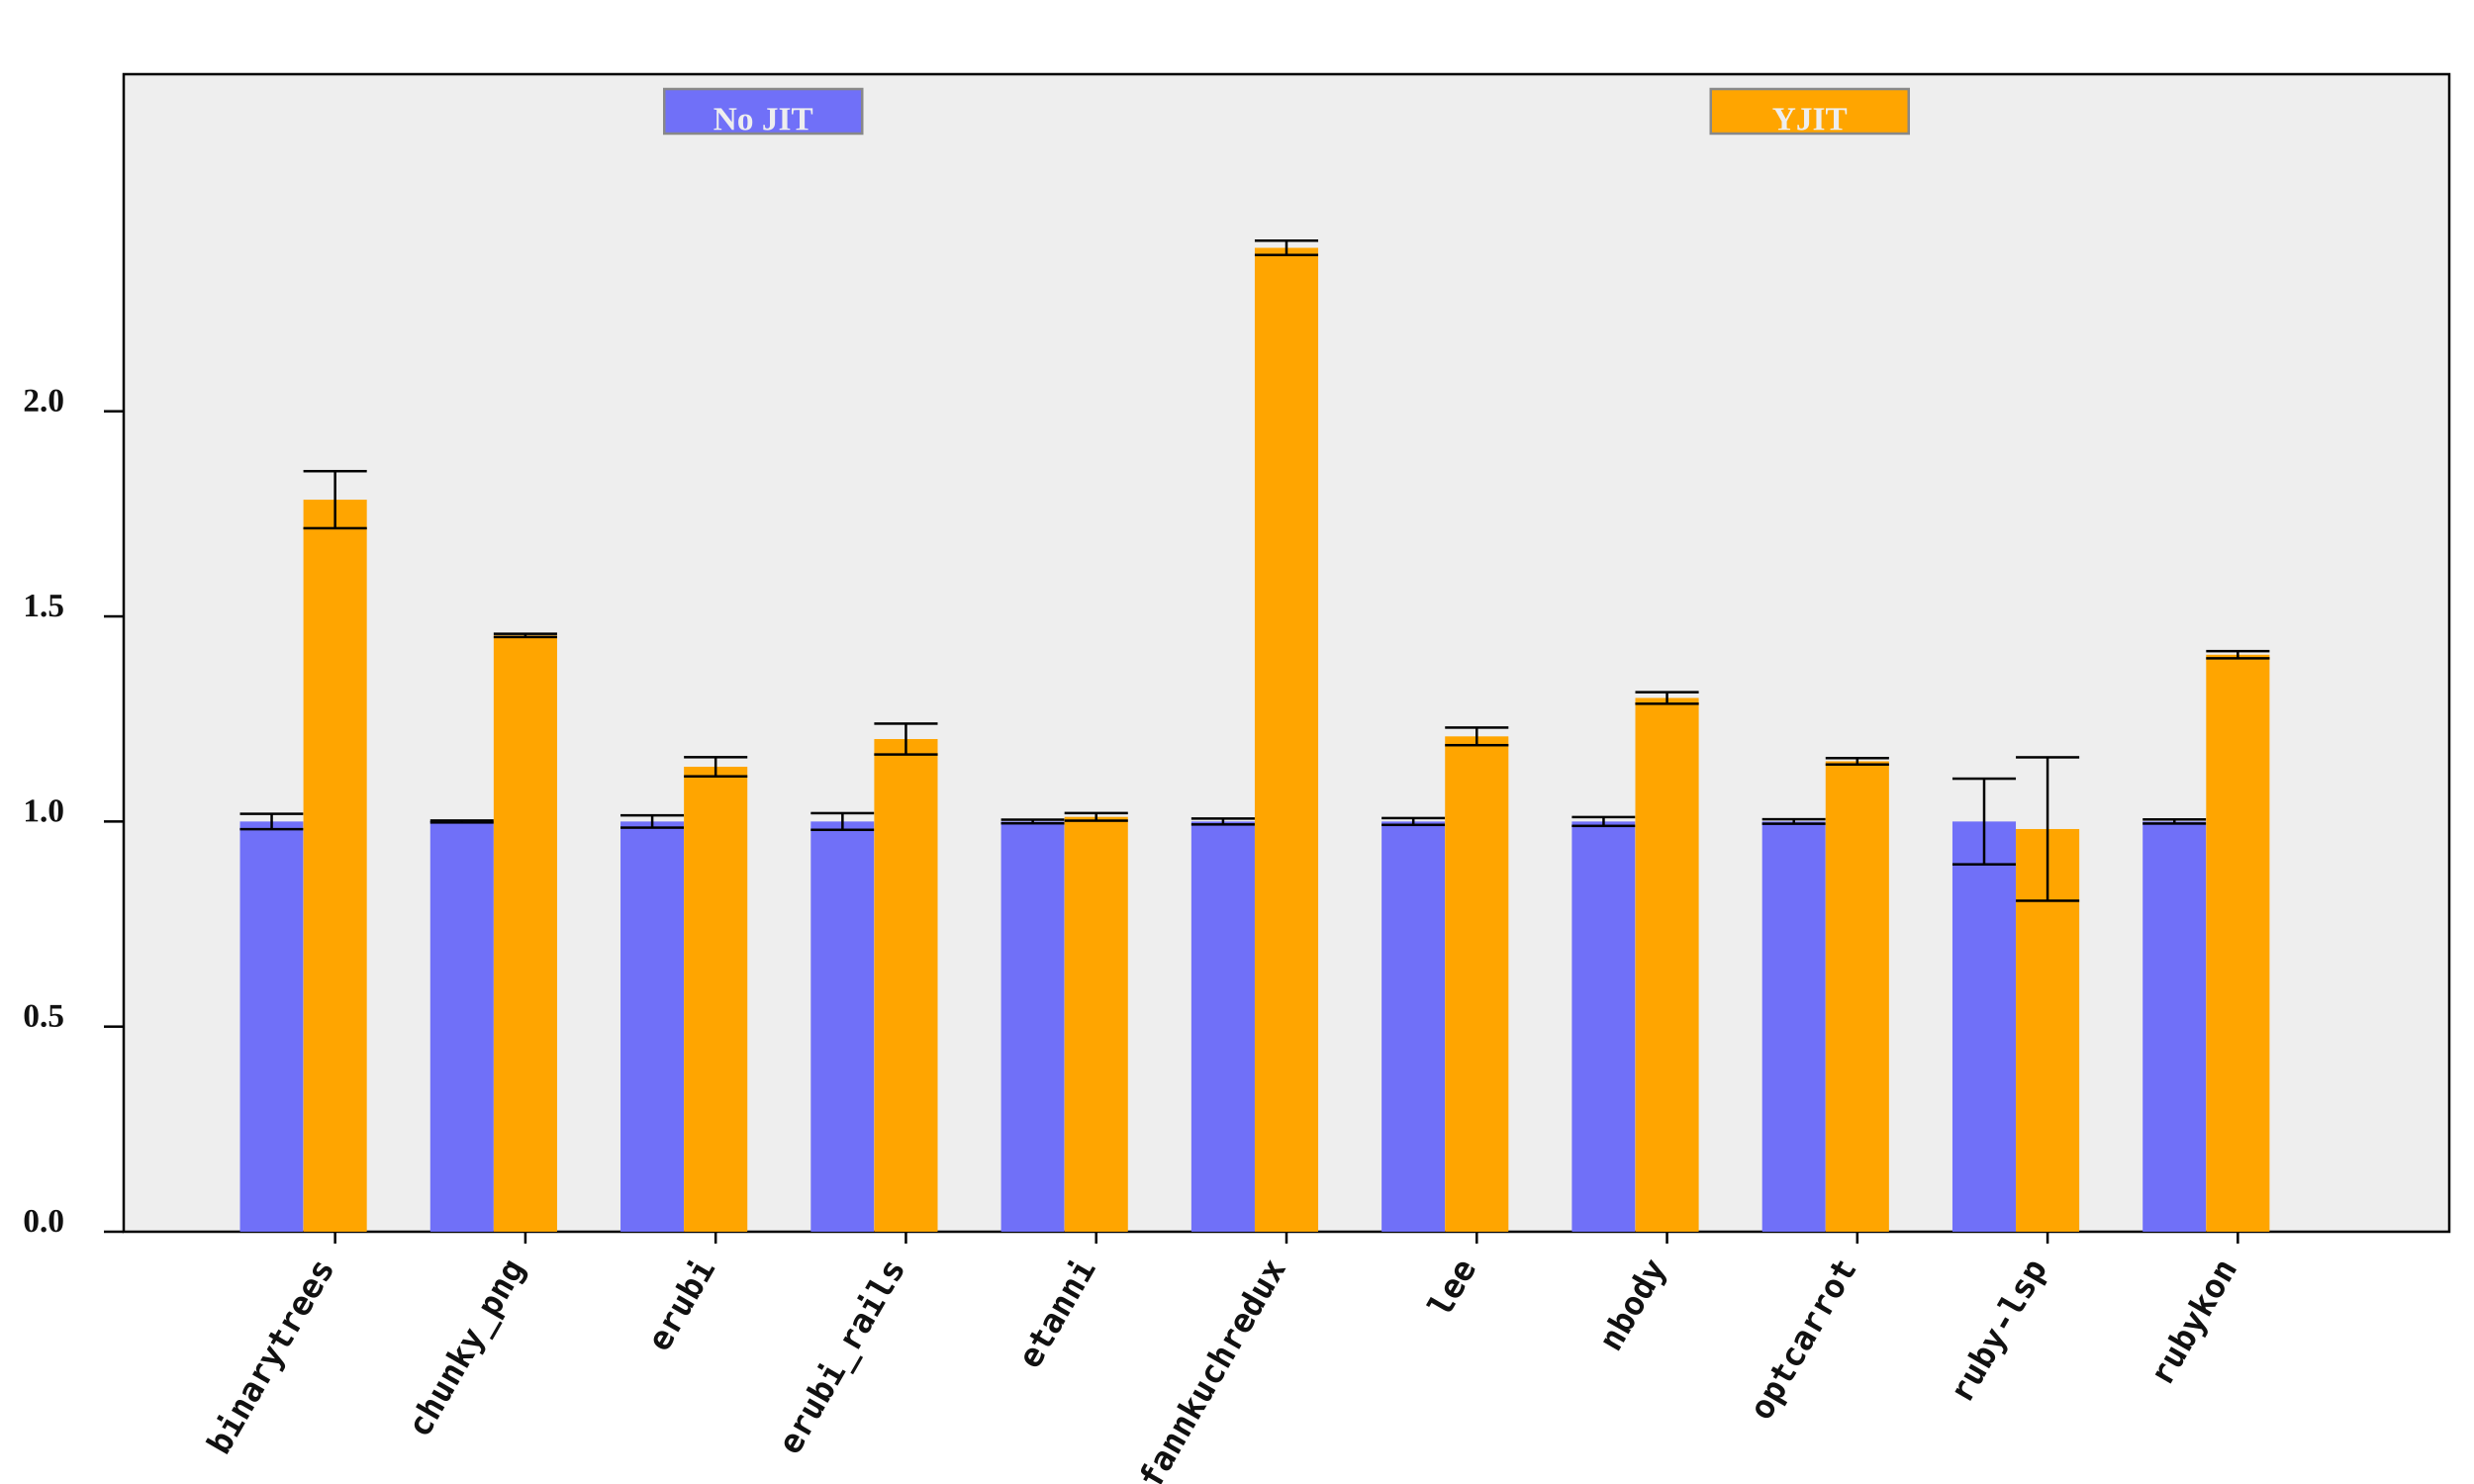
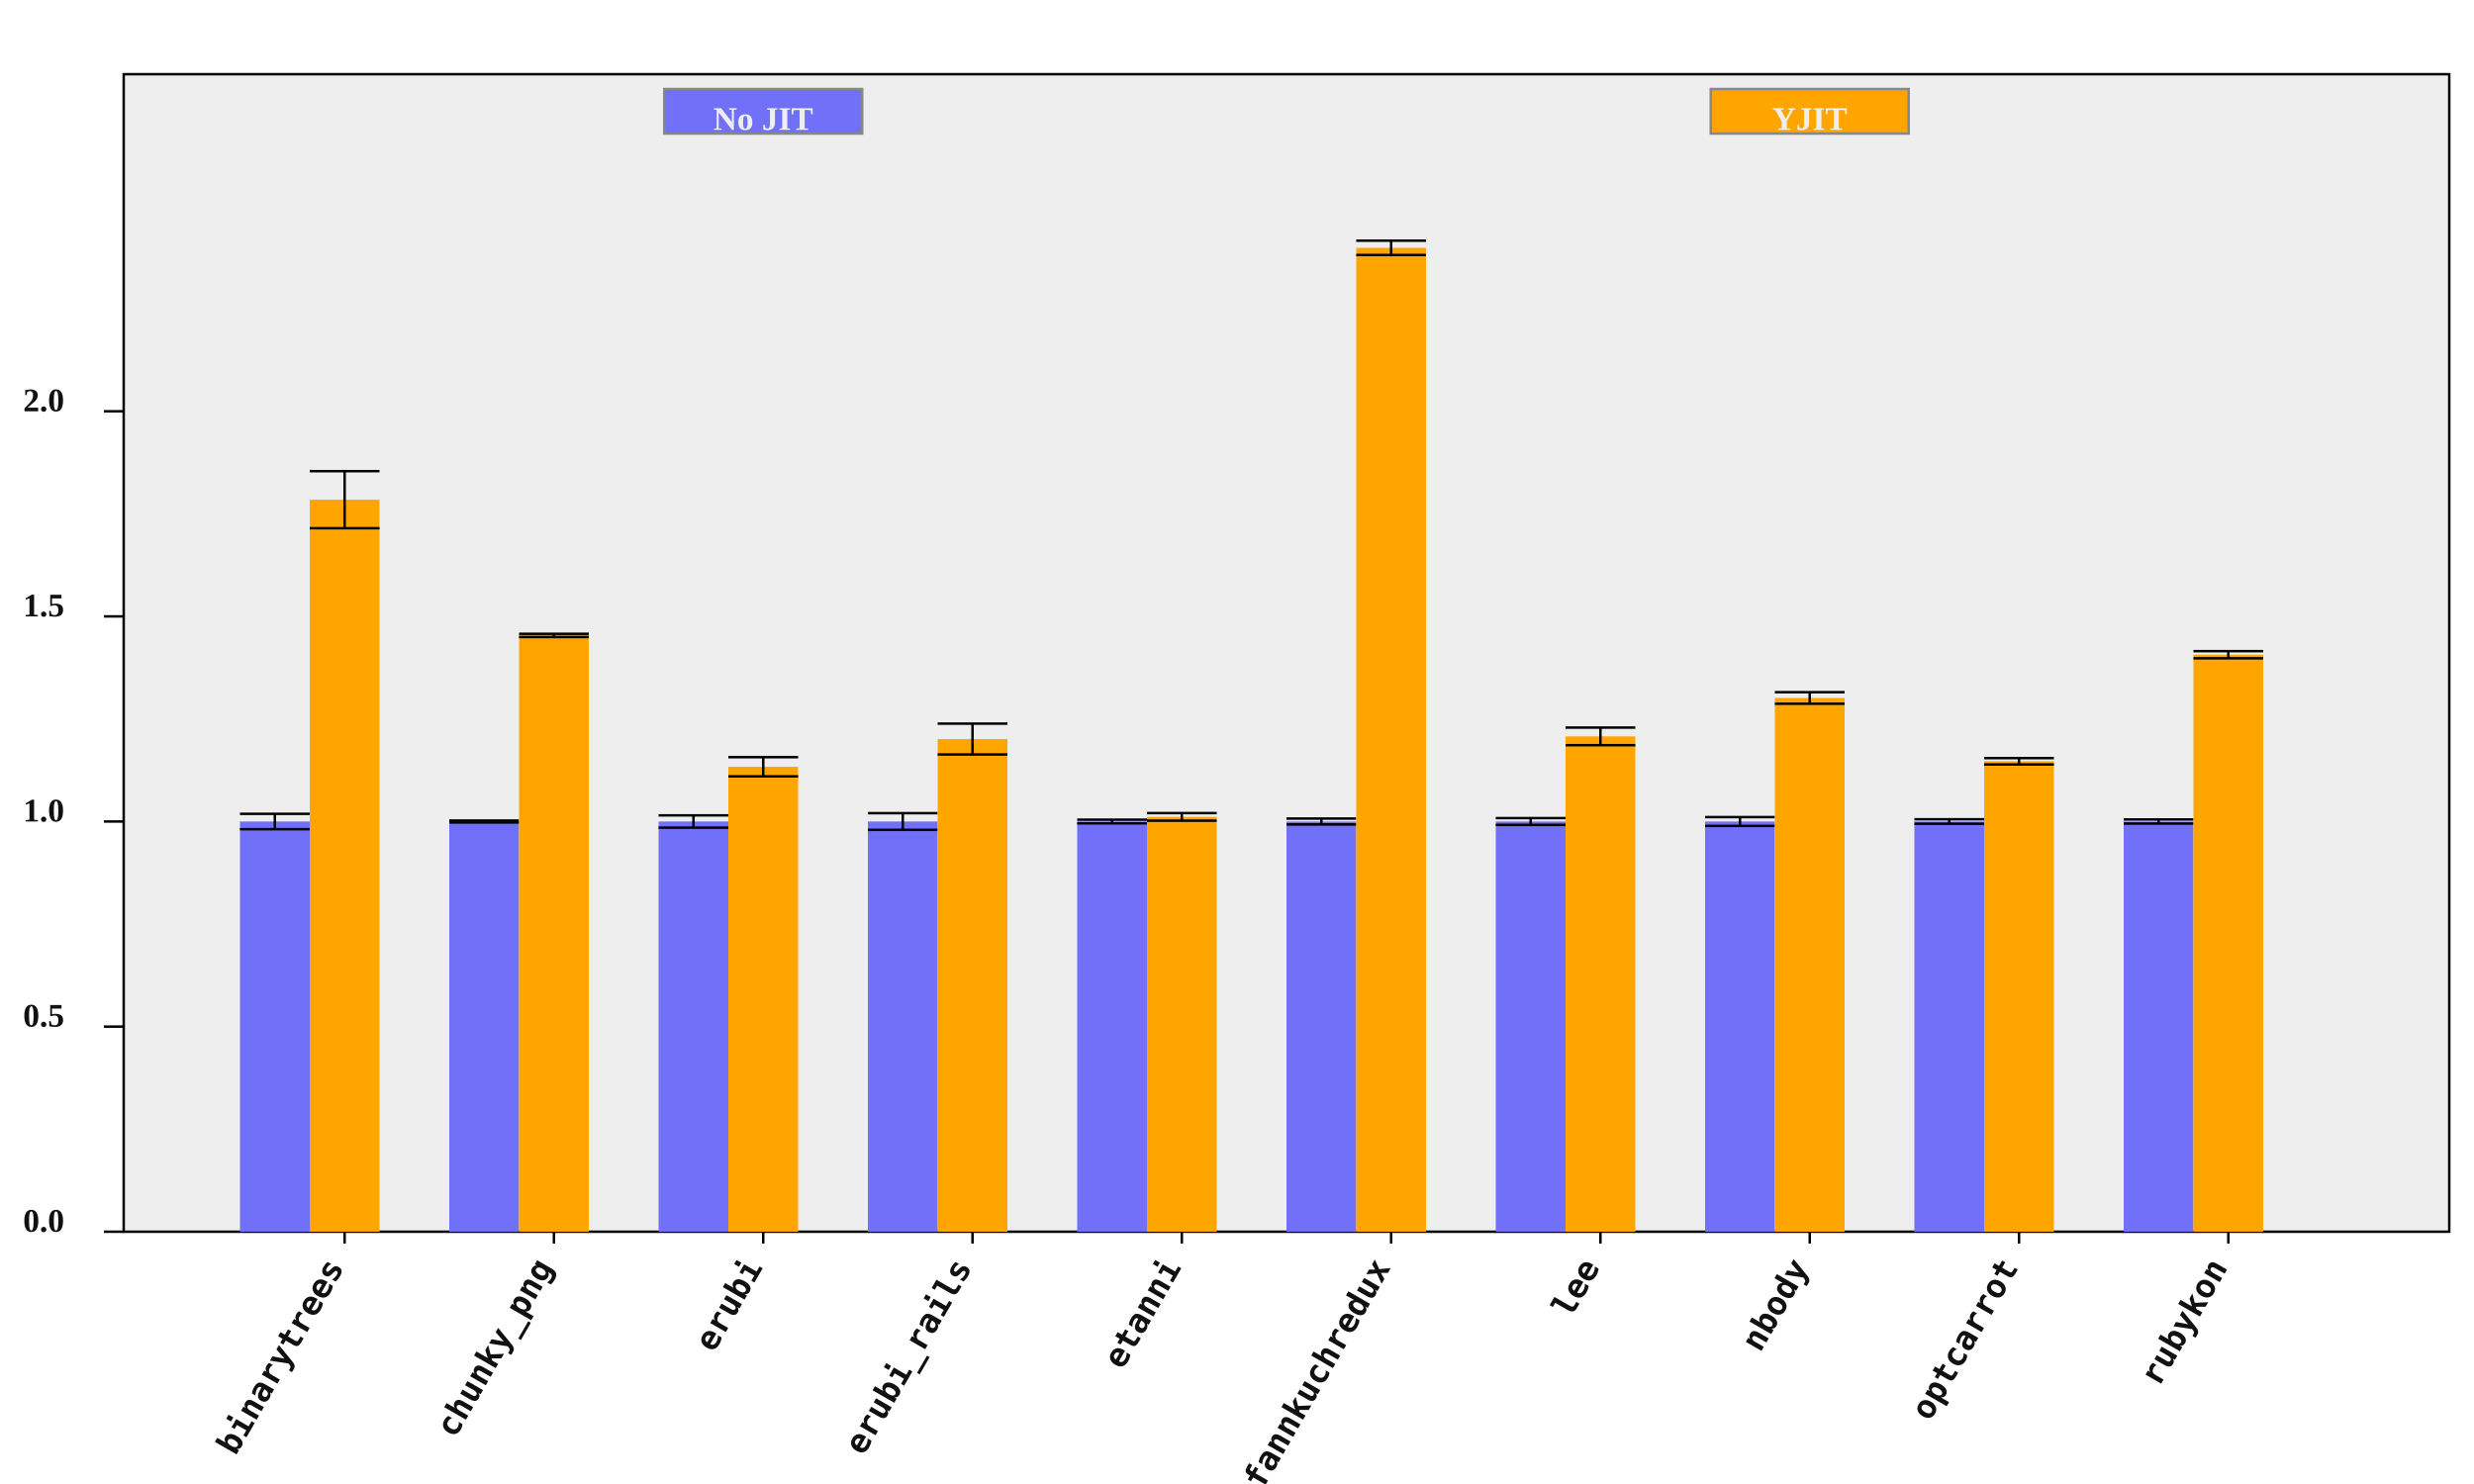
<svg xmlns="http://www.w3.org/2000/svg" viewBox="0 0 1000 600" width="100%" height="100%">
  <rect x="50.0" y="30.0" width="940.0" height="468" stroke="#000" fill="#EEE" />
  <line x1="42.0" y1="498" x2="50.0" y2="498" stroke="#000" />
  <text x="26" y="498" text-anchor="end" font-weight="bold" font-size="small" fill="#111">
0.0
</text>
  <line x1="42.0" y1="415.072" x2="50.0" y2="415.072" stroke="#000" />
  <text x="26" y="415.072" text-anchor="end" font-weight="bold" font-size="small" fill="#111">
0.5
</text>
  <line x1="42.0" y1="332.144" x2="50.0" y2="332.144" stroke="#000" />
  <text x="26" y="332.144" text-anchor="end" font-weight="bold" font-size="small" fill="#111">
1.0
</text>
  <line x1="42.0" y1="249.216" x2="50.0" y2="249.216" stroke="#000" />
  <text x="26" y="249.216" text-anchor="end" font-weight="bold" font-size="small" fill="#111">
1.5
</text>
  <line x1="42.0" y1="166.288" x2="50.0" y2="166.288" stroke="#000" />
  <text x="26" y="166.288" text-anchor="end" font-weight="bold" font-size="small" fill="#111">
2.0
</text>
  <rect x="268.5" y="36" width="80.0" height="18.0" fill="#7070f8" stroke="#888" />
  <text x="308.5" y="52.5" font-size="small" text-anchor="middle" font-weight="bold" fill="#EEE">
No JIT
</text>
  <rect x="691.5" y="36" width="80.0" height="18.0" fill="orange" stroke="#888" />
  <text x="731.5" y="52.5" font-size="small" text-anchor="middle" font-weight="bold" fill="#EEE">
YJIT
</text>
-   <rect x="97.0" y="332.144" width="25.636" height="165.856" fill="#7070f8" data-tooltip="1.00x baseline speed (No JIT)" />
-   <line x1="97.0" y1="329.04" x2="122.636" y2="329.04" stroke="#000" />
-   <line x1="97.0" y1="335.249" x2="122.636" y2="335.249" stroke="#000" />
-   <line x1="109.818" y1="329.04" x2="109.818" y2="335.249" stroke="#000" />
-   <rect x="122.636" y="202.032" width="25.636" height="295.968" fill="orange" data-tooltip="1.78x baseline speed (YJIT)" />
-   <line x1="122.636" y1="190.494" x2="148.273" y2="190.494" stroke="#000" />
-   <line x1="122.636" y1="213.57" x2="148.273" y2="213.57" stroke="#000" />
-   <line x1="135.455" y1="190.494" x2="135.455" y2="213.57" stroke="#000" />
-   <line x1="135.455" y1="498.0" x2="135.455" y2="502.8" stroke="#000" />
-   <text x="135.455" y="512.4" fill="#111" font-size="small" font-family="monospace" font-weight="bold" text-anchor="end" transform="rotate(-60, 135.4545, 512.4)">
+   <rect x="97.0" y="332.144" width="28.2" height="165.856" fill="#7070f8" data-tooltip="1.00x baseline speed (No JIT)" />
+   <line x1="97.0" y1="329.04" x2="125.2" y2="329.04" stroke="#000" />
+   <line x1="97.0" y1="335.249" x2="125.2" y2="335.249" stroke="#000" />
+   <line x1="111.1" y1="329.04" x2="111.1" y2="335.249" stroke="#000" />
+   <rect x="125.2" y="202.032" width="28.2" height="295.968" fill="orange" data-tooltip="1.78x baseline speed (YJIT)" />
+   <line x1="125.2" y1="190.494" x2="153.4" y2="190.494" stroke="#000" />
+   <line x1="125.2" y1="213.57" x2="153.4" y2="213.57" stroke="#000" />
+   <line x1="139.3" y1="190.494" x2="139.3" y2="213.57" stroke="#000" />
+   <line x1="139.3" y1="498.0" x2="139.3" y2="502.8" stroke="#000" />
+   <text x="139.3" y="512.4" fill="#111" font-size="small" font-family="monospace" font-weight="bold" text-anchor="end" transform="rotate(-60, 139.3, 512.4)">
binarytrees
</text>
-   <rect x="173.909" y="332.144" width="25.636" height="165.856" fill="#7070f8" data-tooltip="1.00x baseline speed (No JIT)" />
-   <line x1="173.909" y1="331.753" x2="199.545" y2="331.753" stroke="#000" />
-   <line x1="173.909" y1="332.535" x2="199.545" y2="332.535" stroke="#000" />
-   <line x1="186.727" y1="331.753" x2="186.727" y2="332.535" stroke="#000" />
-   <rect x="199.545" y="256.911" width="25.636" height="241.089" fill="orange" data-tooltip="1.45x baseline speed (YJIT)" />
-   <line x1="199.545" y1="256.26" x2="225.182" y2="256.26" stroke="#000" />
-   <line x1="199.545" y1="257.562" x2="225.182" y2="257.562" stroke="#000" />
-   <line x1="212.364" y1="256.26" x2="212.364" y2="257.562" stroke="#000" />
-   <line x1="212.364" y1="498.0" x2="212.364" y2="502.8" stroke="#000" />
-   <text x="212.364" y="512.4" fill="#111" font-size="small" font-family="monospace" font-weight="bold" text-anchor="end" transform="rotate(-60, 212.3636, 512.4)">
+   <rect x="181.6" y="332.144" width="28.2" height="165.856" fill="#7070f8" data-tooltip="1.00x baseline speed (No JIT)" />
+   <line x1="181.6" y1="331.753" x2="209.8" y2="331.753" stroke="#000" />
+   <line x1="181.6" y1="332.535" x2="209.8" y2="332.535" stroke="#000" />
+   <line x1="195.7" y1="331.753" x2="195.7" y2="332.535" stroke="#000" />
+   <rect x="209.8" y="256.911" width="28.2" height="241.089" fill="orange" data-tooltip="1.45x baseline speed (YJIT)" />
+   <line x1="209.8" y1="256.26" x2="238.0" y2="256.26" stroke="#000" />
+   <line x1="209.8" y1="257.562" x2="238.0" y2="257.562" stroke="#000" />
+   <line x1="223.9" y1="256.26" x2="223.9" y2="257.562" stroke="#000" />
+   <line x1="223.9" y1="498.0" x2="223.9" y2="502.8" stroke="#000" />
+   <text x="223.9" y="512.4" fill="#111" font-size="small" font-family="monospace" font-weight="bold" text-anchor="end" transform="rotate(-60, 223.9, 512.4)">
chunky_png
</text>
-   <rect x="250.818" y="332.144" width="25.636" height="165.856" fill="#7070f8" data-tooltip="1.00x baseline speed (No JIT)" />
-   <line x1="250.818" y1="329.661" x2="276.455" y2="329.661" stroke="#000" />
-   <line x1="250.818" y1="334.627" x2="276.455" y2="334.627" stroke="#000" />
-   <line x1="263.636" y1="329.661" x2="263.636" y2="334.627" stroke="#000" />
-   <rect x="276.455" y="310.013" width="25.636" height="187.987" fill="orange" data-tooltip="1.13x baseline speed (YJIT)" />
-   <line x1="276.455" y1="306.134" x2="302.091" y2="306.134" stroke="#000" />
-   <line x1="276.455" y1="313.891" x2="302.091" y2="313.891" stroke="#000" />
-   <line x1="289.273" y1="306.134" x2="289.273" y2="313.891" stroke="#000" />
-   <line x1="289.273" y1="498.0" x2="289.273" y2="502.8" stroke="#000" />
-   <text x="289.273" y="512.4" fill="#111" font-size="small" font-family="monospace" font-weight="bold" text-anchor="end" transform="rotate(-60, 289.2727, 512.4)">
+   <rect x="266.2" y="332.144" width="28.2" height="165.856" fill="#7070f8" data-tooltip="1.00x baseline speed (No JIT)" />
+   <line x1="266.2" y1="329.661" x2="294.4" y2="329.661" stroke="#000" />
+   <line x1="266.2" y1="334.627" x2="294.4" y2="334.627" stroke="#000" />
+   <line x1="280.3" y1="329.661" x2="280.3" y2="334.627" stroke="#000" />
+   <rect x="294.4" y="310.013" width="28.2" height="187.987" fill="orange" data-tooltip="1.13x baseline speed (YJIT)" />
+   <line x1="294.4" y1="306.134" x2="322.6" y2="306.134" stroke="#000" />
+   <line x1="294.4" y1="313.891" x2="322.6" y2="313.891" stroke="#000" />
+   <line x1="308.5" y1="306.134" x2="308.5" y2="313.891" stroke="#000" />
+   <line x1="308.5" y1="498.0" x2="308.5" y2="502.8" stroke="#000" />
+   <text x="308.5" y="512.4" fill="#111" font-size="small" font-family="monospace" font-weight="bold" text-anchor="end" transform="rotate(-60, 308.5, 512.4)">
erubi
</text>
-   <rect x="327.727" y="332.144" width="25.636" height="165.856" fill="#7070f8" data-tooltip="1.00x baseline speed (No JIT)" />
-   <line x1="327.727" y1="328.775" x2="353.364" y2="328.775" stroke="#000" />
-   <line x1="327.727" y1="335.513" x2="353.364" y2="335.513" stroke="#000" />
-   <line x1="340.545" y1="328.775" x2="340.545" y2="335.513" stroke="#000" />
-   <rect x="353.364" y="298.807" width="25.636" height="199.193" fill="orange" data-tooltip="1.20x baseline speed (YJIT)" />
-   <line x1="353.364" y1="292.571" x2="379.0" y2="292.571" stroke="#000" />
-   <line x1="353.364" y1="305.044" x2="379.0" y2="305.044" stroke="#000" />
-   <line x1="366.182" y1="292.571" x2="366.182" y2="305.044" stroke="#000" />
-   <line x1="366.182" y1="498.0" x2="366.182" y2="502.8" stroke="#000" />
-   <text x="366.182" y="512.4" fill="#111" font-size="small" font-family="monospace" font-weight="bold" text-anchor="end" transform="rotate(-60, 366.1818, 512.4)">
+   <rect x="350.8" y="332.144" width="28.2" height="165.856" fill="#7070f8" data-tooltip="1.00x baseline speed (No JIT)" />
+   <line x1="350.8" y1="328.775" x2="379.0" y2="328.775" stroke="#000" />
+   <line x1="350.8" y1="335.513" x2="379.0" y2="335.513" stroke="#000" />
+   <line x1="364.9" y1="328.775" x2="364.9" y2="335.513" stroke="#000" />
+   <rect x="379.0" y="298.807" width="28.2" height="199.193" fill="orange" data-tooltip="1.20x baseline speed (YJIT)" />
+   <line x1="379.0" y1="292.571" x2="407.2" y2="292.571" stroke="#000" />
+   <line x1="379.0" y1="305.044" x2="407.2" y2="305.044" stroke="#000" />
+   <line x1="393.1" y1="292.571" x2="393.1" y2="305.044" stroke="#000" />
+   <line x1="393.1" y1="498.0" x2="393.1" y2="502.8" stroke="#000" />
+   <text x="393.1" y="512.4" fill="#111" font-size="small" font-family="monospace" font-weight="bold" text-anchor="end" transform="rotate(-60, 393.1, 512.4)">
erubi_rails
</text>
-   <rect x="404.636" y="332.144" width="25.636" height="165.856" fill="#7070f8" data-tooltip="1.00x baseline speed (No JIT)" />
-   <line x1="404.636" y1="331.41" x2="430.273" y2="331.41" stroke="#000" />
-   <line x1="404.636" y1="332.878" x2="430.273" y2="332.878" stroke="#000" />
-   <line x1="417.455" y1="331.41" x2="417.455" y2="332.878" stroke="#000" />
-   <rect x="430.273" y="330.278" width="25.636" height="167.722" fill="orange" data-tooltip="1.01x baseline speed (YJIT)" />
-   <line x1="430.273" y1="328.74" x2="455.909" y2="328.74" stroke="#000" />
-   <line x1="430.273" y1="331.817" x2="455.909" y2="331.817" stroke="#000" />
-   <line x1="443.091" y1="328.74" x2="443.091" y2="331.817" stroke="#000" />
-   <line x1="443.091" y1="498.0" x2="443.091" y2="502.8" stroke="#000" />
-   <text x="443.091" y="512.4" fill="#111" font-size="small" font-family="monospace" font-weight="bold" text-anchor="end" transform="rotate(-60, 443.0909, 512.4)">
+   <rect x="435.4" y="332.144" width="28.2" height="165.856" fill="#7070f8" data-tooltip="1.00x baseline speed (No JIT)" />
+   <line x1="435.4" y1="331.41" x2="463.6" y2="331.41" stroke="#000" />
+   <line x1="435.4" y1="332.878" x2="463.6" y2="332.878" stroke="#000" />
+   <line x1="449.5" y1="331.41" x2="449.5" y2="332.878" stroke="#000" />
+   <rect x="463.6" y="330.278" width="28.2" height="167.722" fill="orange" data-tooltip="1.01x baseline speed (YJIT)" />
+   <line x1="463.6" y1="328.74" x2="491.8" y2="328.74" stroke="#000" />
+   <line x1="463.6" y1="331.817" x2="491.8" y2="331.817" stroke="#000" />
+   <line x1="477.7" y1="328.74" x2="477.7" y2="331.817" stroke="#000" />
+   <line x1="477.7" y1="498.0" x2="477.7" y2="502.8" stroke="#000" />
+   <text x="477.7" y="512.4" fill="#111" font-size="small" font-family="monospace" font-weight="bold" text-anchor="end" transform="rotate(-60, 477.7, 512.4)">
etanni
</text>
-   <rect x="481.545" y="332.144" width="25.636" height="165.856" fill="#7070f8" data-tooltip="1.00x baseline speed (No JIT)" />
-   <line x1="481.545" y1="330.953" x2="507.182" y2="330.953" stroke="#000" />
-   <line x1="481.545" y1="333.335" x2="507.182" y2="333.335" stroke="#000" />
-   <line x1="494.364" y1="330.953" x2="494.364" y2="333.335" stroke="#000" />
-   <rect x="507.182" y="100.2" width="25.636" height="397.8" fill="orange" data-tooltip="2.40x baseline speed (YJIT)" />
-   <line x1="507.182" y1="97.304" x2="532.818" y2="97.304" stroke="#000" />
-   <line x1="507.182" y1="103.096" x2="532.818" y2="103.096" stroke="#000" />
-   <line x1="520" y1="97.304" x2="520" y2="103.096" stroke="#000" />
-   <line x1="520.0" y1="498.0" x2="520.0" y2="502.8" stroke="#000" />
-   <text x="520.0" y="512.4" fill="#111" font-size="small" font-family="monospace" font-weight="bold" text-anchor="end" transform="rotate(-60, 520.0, 512.4)">
+   <rect x="520.0" y="332.144" width="28.2" height="165.856" fill="#7070f8" data-tooltip="1.00x baseline speed (No JIT)" />
+   <line x1="520.0" y1="330.953" x2="548.2" y2="330.953" stroke="#000" />
+   <line x1="520.0" y1="333.335" x2="548.2" y2="333.335" stroke="#000" />
+   <line x1="534.1" y1="330.953" x2="534.1" y2="333.335" stroke="#000" />
+   <rect x="548.2" y="100.2" width="28.2" height="397.8" fill="orange" data-tooltip="2.40x baseline speed (YJIT)" />
+   <line x1="548.2" y1="97.304" x2="576.4" y2="97.304" stroke="#000" />
+   <line x1="548.2" y1="103.096" x2="576.4" y2="103.096" stroke="#000" />
+   <line x1="562.3" y1="97.304" x2="562.3" y2="103.096" stroke="#000" />
+   <line x1="562.3" y1="498.0" x2="562.3" y2="502.8" stroke="#000" />
+   <text x="562.3" y="512.4" fill="#111" font-size="small" font-family="monospace" font-weight="bold" text-anchor="end" transform="rotate(-60, 562.3, 512.4)">
fannkuchredux
</text>
-   <rect x="558.455" y="332.144" width="25.636" height="165.856" fill="#7070f8" data-tooltip="1.00x baseline speed (No JIT)" />
-   <line x1="558.455" y1="330.772" x2="584.091" y2="330.772" stroke="#000" />
-   <line x1="558.455" y1="333.516" x2="584.091" y2="333.516" stroke="#000" />
-   <line x1="571.273" y1="330.772" x2="571.273" y2="333.516" stroke="#000" />
-   <rect x="584.091" y="297.726" width="25.636" height="200.274" fill="orange" data-tooltip="1.21x baseline speed (YJIT)" />
-   <line x1="584.091" y1="294.167" x2="609.727" y2="294.167" stroke="#000" />
-   <line x1="584.091" y1="301.285" x2="609.727" y2="301.285" stroke="#000" />
-   <line x1="596.909" y1="294.167" x2="596.909" y2="301.285" stroke="#000" />
-   <line x1="596.909" y1="498.0" x2="596.909" y2="502.8" stroke="#000" />
-   <text x="596.909" y="512.4" fill="#111" font-size="small" font-family="monospace" font-weight="bold" text-anchor="end" transform="rotate(-60, 596.9091, 512.4)">
+   <rect x="604.6" y="332.144" width="28.2" height="165.856" fill="#7070f8" data-tooltip="1.00x baseline speed (No JIT)" />
+   <line x1="604.6" y1="330.772" x2="632.8" y2="330.772" stroke="#000" />
+   <line x1="604.6" y1="333.516" x2="632.8" y2="333.516" stroke="#000" />
+   <line x1="618.7" y1="330.772" x2="618.7" y2="333.516" stroke="#000" />
+   <rect x="632.8" y="297.726" width="28.2" height="200.274" fill="orange" data-tooltip="1.21x baseline speed (YJIT)" />
+   <line x1="632.8" y1="294.167" x2="661" y2="294.167" stroke="#000" />
+   <line x1="632.8" y1="301.285" x2="661" y2="301.285" stroke="#000" />
+   <line x1="646.9" y1="294.167" x2="646.9" y2="301.285" stroke="#000" />
+   <line x1="646.9" y1="498.0" x2="646.9" y2="502.8" stroke="#000" />
+   <text x="646.9" y="512.4" fill="#111" font-size="small" font-family="monospace" font-weight="bold" text-anchor="end" transform="rotate(-60, 646.9, 512.4)">
lee
</text>
-   <rect x="635.364" y="332.144" width="25.636" height="165.856" fill="#7070f8" data-tooltip="1.00x baseline speed (No JIT)" />
-   <line x1="635.364" y1="330.363" x2="661.0" y2="330.363" stroke="#000" />
-   <line x1="635.364" y1="333.926" x2="661.0" y2="333.926" stroke="#000" />
-   <line x1="648.182" y1="330.363" x2="648.182" y2="333.926" stroke="#000" />
-   <rect x="661.0" y="282.197" width="25.636" height="215.803" fill="orange" data-tooltip="1.30x baseline speed (YJIT)" />
-   <line x1="661.0" y1="279.861" x2="686.636" y2="279.861" stroke="#000" />
-   <line x1="661.0" y1="284.533" x2="686.636" y2="284.533" stroke="#000" />
-   <line x1="673.818" y1="279.861" x2="673.818" y2="284.533" stroke="#000" />
-   <line x1="673.818" y1="498.0" x2="673.818" y2="502.8" stroke="#000" />
-   <text x="673.818" y="512.4" fill="#111" font-size="small" font-family="monospace" font-weight="bold" text-anchor="end" transform="rotate(-60, 673.8182, 512.4)">
+   <rect x="689.2" y="332.144" width="28.2" height="165.856" fill="#7070f8" data-tooltip="1.00x baseline speed (No JIT)" />
+   <line x1="689.2" y1="330.363" x2="717.4" y2="330.363" stroke="#000" />
+   <line x1="689.2" y1="333.926" x2="717.4" y2="333.926" stroke="#000" />
+   <line x1="703.3" y1="330.363" x2="703.3" y2="333.926" stroke="#000" />
+   <rect x="717.4" y="282.197" width="28.2" height="215.803" fill="orange" data-tooltip="1.30x baseline speed (YJIT)" />
+   <line x1="717.4" y1="279.861" x2="745.6" y2="279.861" stroke="#000" />
+   <line x1="717.4" y1="284.533" x2="745.6" y2="284.533" stroke="#000" />
+   <line x1="731.5" y1="279.861" x2="731.5" y2="284.533" stroke="#000" />
+   <line x1="731.5" y1="498.0" x2="731.5" y2="502.8" stroke="#000" />
+   <text x="731.5" y="512.4" fill="#111" font-size="small" font-family="monospace" font-weight="bold" text-anchor="end" transform="rotate(-60, 731.5, 512.4)">
nbody
</text>
-   <rect x="712.273" y="332.144" width="25.636" height="165.856" fill="#7070f8" data-tooltip="1.00x baseline speed (No JIT)" />
-   <line x1="712.273" y1="331.239" x2="737.909" y2="331.239" stroke="#000" />
-   <line x1="712.273" y1="333.049" x2="737.909" y2="333.049" stroke="#000" />
-   <line x1="725.091" y1="331.239" x2="725.091" y2="333.049" stroke="#000" />
-   <rect x="737.909" y="307.802" width="25.636" height="190.198" fill="orange" data-tooltip="1.15x baseline speed (YJIT)" />
-   <line x1="737.909" y1="306.513" x2="763.545" y2="306.513" stroke="#000" />
-   <line x1="737.909" y1="309.092" x2="763.545" y2="309.092" stroke="#000" />
-   <line x1="750.727" y1="306.513" x2="750.727" y2="309.092" stroke="#000" />
-   <line x1="750.727" y1="498.0" x2="750.727" y2="502.8" stroke="#000" />
-   <text x="750.727" y="512.4" fill="#111" font-size="small" font-family="monospace" font-weight="bold" text-anchor="end" transform="rotate(-60, 750.7273, 512.4)">
+   <rect x="773.8" y="332.144" width="28.2" height="165.856" fill="#7070f8" data-tooltip="1.00x baseline speed (No JIT)" />
+   <line x1="773.8" y1="331.239" x2="802" y2="331.239" stroke="#000" />
+   <line x1="773.8" y1="333.049" x2="802" y2="333.049" stroke="#000" />
+   <line x1="787.9" y1="331.239" x2="787.9" y2="333.049" stroke="#000" />
+   <rect x="802" y="307.802" width="28.2" height="190.198" fill="orange" data-tooltip="1.15x baseline speed (YJIT)" />
+   <line x1="802" y1="306.513" x2="830.2" y2="306.513" stroke="#000" />
+   <line x1="802" y1="309.092" x2="830.2" y2="309.092" stroke="#000" />
+   <line x1="816.1" y1="306.513" x2="816.1" y2="309.092" stroke="#000" />
+   <line x1="816.1" y1="498.0" x2="816.1" y2="502.8" stroke="#000" />
+   <text x="816.1" y="512.4" fill="#111" font-size="small" font-family="monospace" font-weight="bold" text-anchor="end" transform="rotate(-60, 816.1, 512.4)">
optcarrot
</text>
-   <rect x="789.182" y="332.144" width="25.636" height="165.856" fill="#7070f8" data-tooltip="1.00x baseline speed (No JIT)" />
-   <line x1="789.182" y1="314.819" x2="814.818" y2="314.819" stroke="#000" />
-   <line x1="789.182" y1="349.469" x2="814.818" y2="349.469" stroke="#000" />
-   <line x1="802.0" y1="314.819" x2="802.0" y2="349.469" stroke="#000" />
-   <rect x="814.818" y="335.188" width="25.636" height="162.812" fill="orange" data-tooltip="0.98x baseline speed (YJIT)" />
-   <line x1="814.818" y1="306.184" x2="840.455" y2="306.184" stroke="#000" />
-   <line x1="814.818" y1="364.191" x2="840.455" y2="364.191" stroke="#000" />
-   <line x1="827.636" y1="306.184" x2="827.636" y2="364.191" stroke="#000" />
-   <line x1="827.636" y1="498.0" x2="827.636" y2="502.8" stroke="#000" />
-   <text x="827.636" y="512.4" fill="#111" font-size="small" font-family="monospace" font-weight="bold" text-anchor="end" transform="rotate(-60, 827.6364, 512.4)">
- ruby-lsp
- </text>
-   <rect x="866.091" y="332.144" width="25.636" height="165.856" fill="#7070f8" data-tooltip="1.00x baseline speed (No JIT)" />
-   <line x1="866.091" y1="331.318" x2="891.727" y2="331.318" stroke="#000" />
-   <line x1="866.091" y1="332.971" x2="891.727" y2="332.971" stroke="#000" />
-   <line x1="878.909" y1="331.318" x2="878.909" y2="332.971" stroke="#000" />
-   <rect x="891.727" y="264.71" width="25.636" height="233.29" fill="orange" data-tooltip="1.41x baseline speed (YJIT)" />
-   <line x1="891.727" y1="263.262" x2="917.364" y2="263.262" stroke="#000" />
-   <line x1="891.727" y1="266.159" x2="917.364" y2="266.159" stroke="#000" />
-   <line x1="904.545" y1="263.262" x2="904.545" y2="266.159" stroke="#000" />
-   <line x1="904.545" y1="498.0" x2="904.545" y2="502.8" stroke="#000" />
-   <text x="904.545" y="512.4" fill="#111" font-size="small" font-family="monospace" font-weight="bold" text-anchor="end" transform="rotate(-60, 904.5455, 512.4)">
+   <rect x="858.4" y="332.144" width="28.2" height="165.856" fill="#7070f8" data-tooltip="1.00x baseline speed (No JIT)" />
+   <line x1="858.4" y1="331.318" x2="886.6" y2="331.318" stroke="#000" />
+   <line x1="858.4" y1="332.971" x2="886.6" y2="332.971" stroke="#000" />
+   <line x1="872.5" y1="331.318" x2="872.5" y2="332.971" stroke="#000" />
+   <rect x="886.6" y="264.71" width="28.2" height="233.29" fill="orange" data-tooltip="1.41x baseline speed (YJIT)" />
+   <line x1="886.6" y1="263.262" x2="914.8" y2="263.262" stroke="#000" />
+   <line x1="886.6" y1="266.159" x2="914.8" y2="266.159" stroke="#000" />
+   <line x1="900.7" y1="263.262" x2="900.7" y2="266.159" stroke="#000" />
+   <line x1="900.7" y1="498.0" x2="900.7" y2="502.8" stroke="#000" />
+   <text x="900.7" y="512.4" fill="#111" font-size="small" font-family="monospace" font-weight="bold" text-anchor="end" transform="rotate(-60, 900.7, 512.4)">
rubykon
</text>
</svg>
